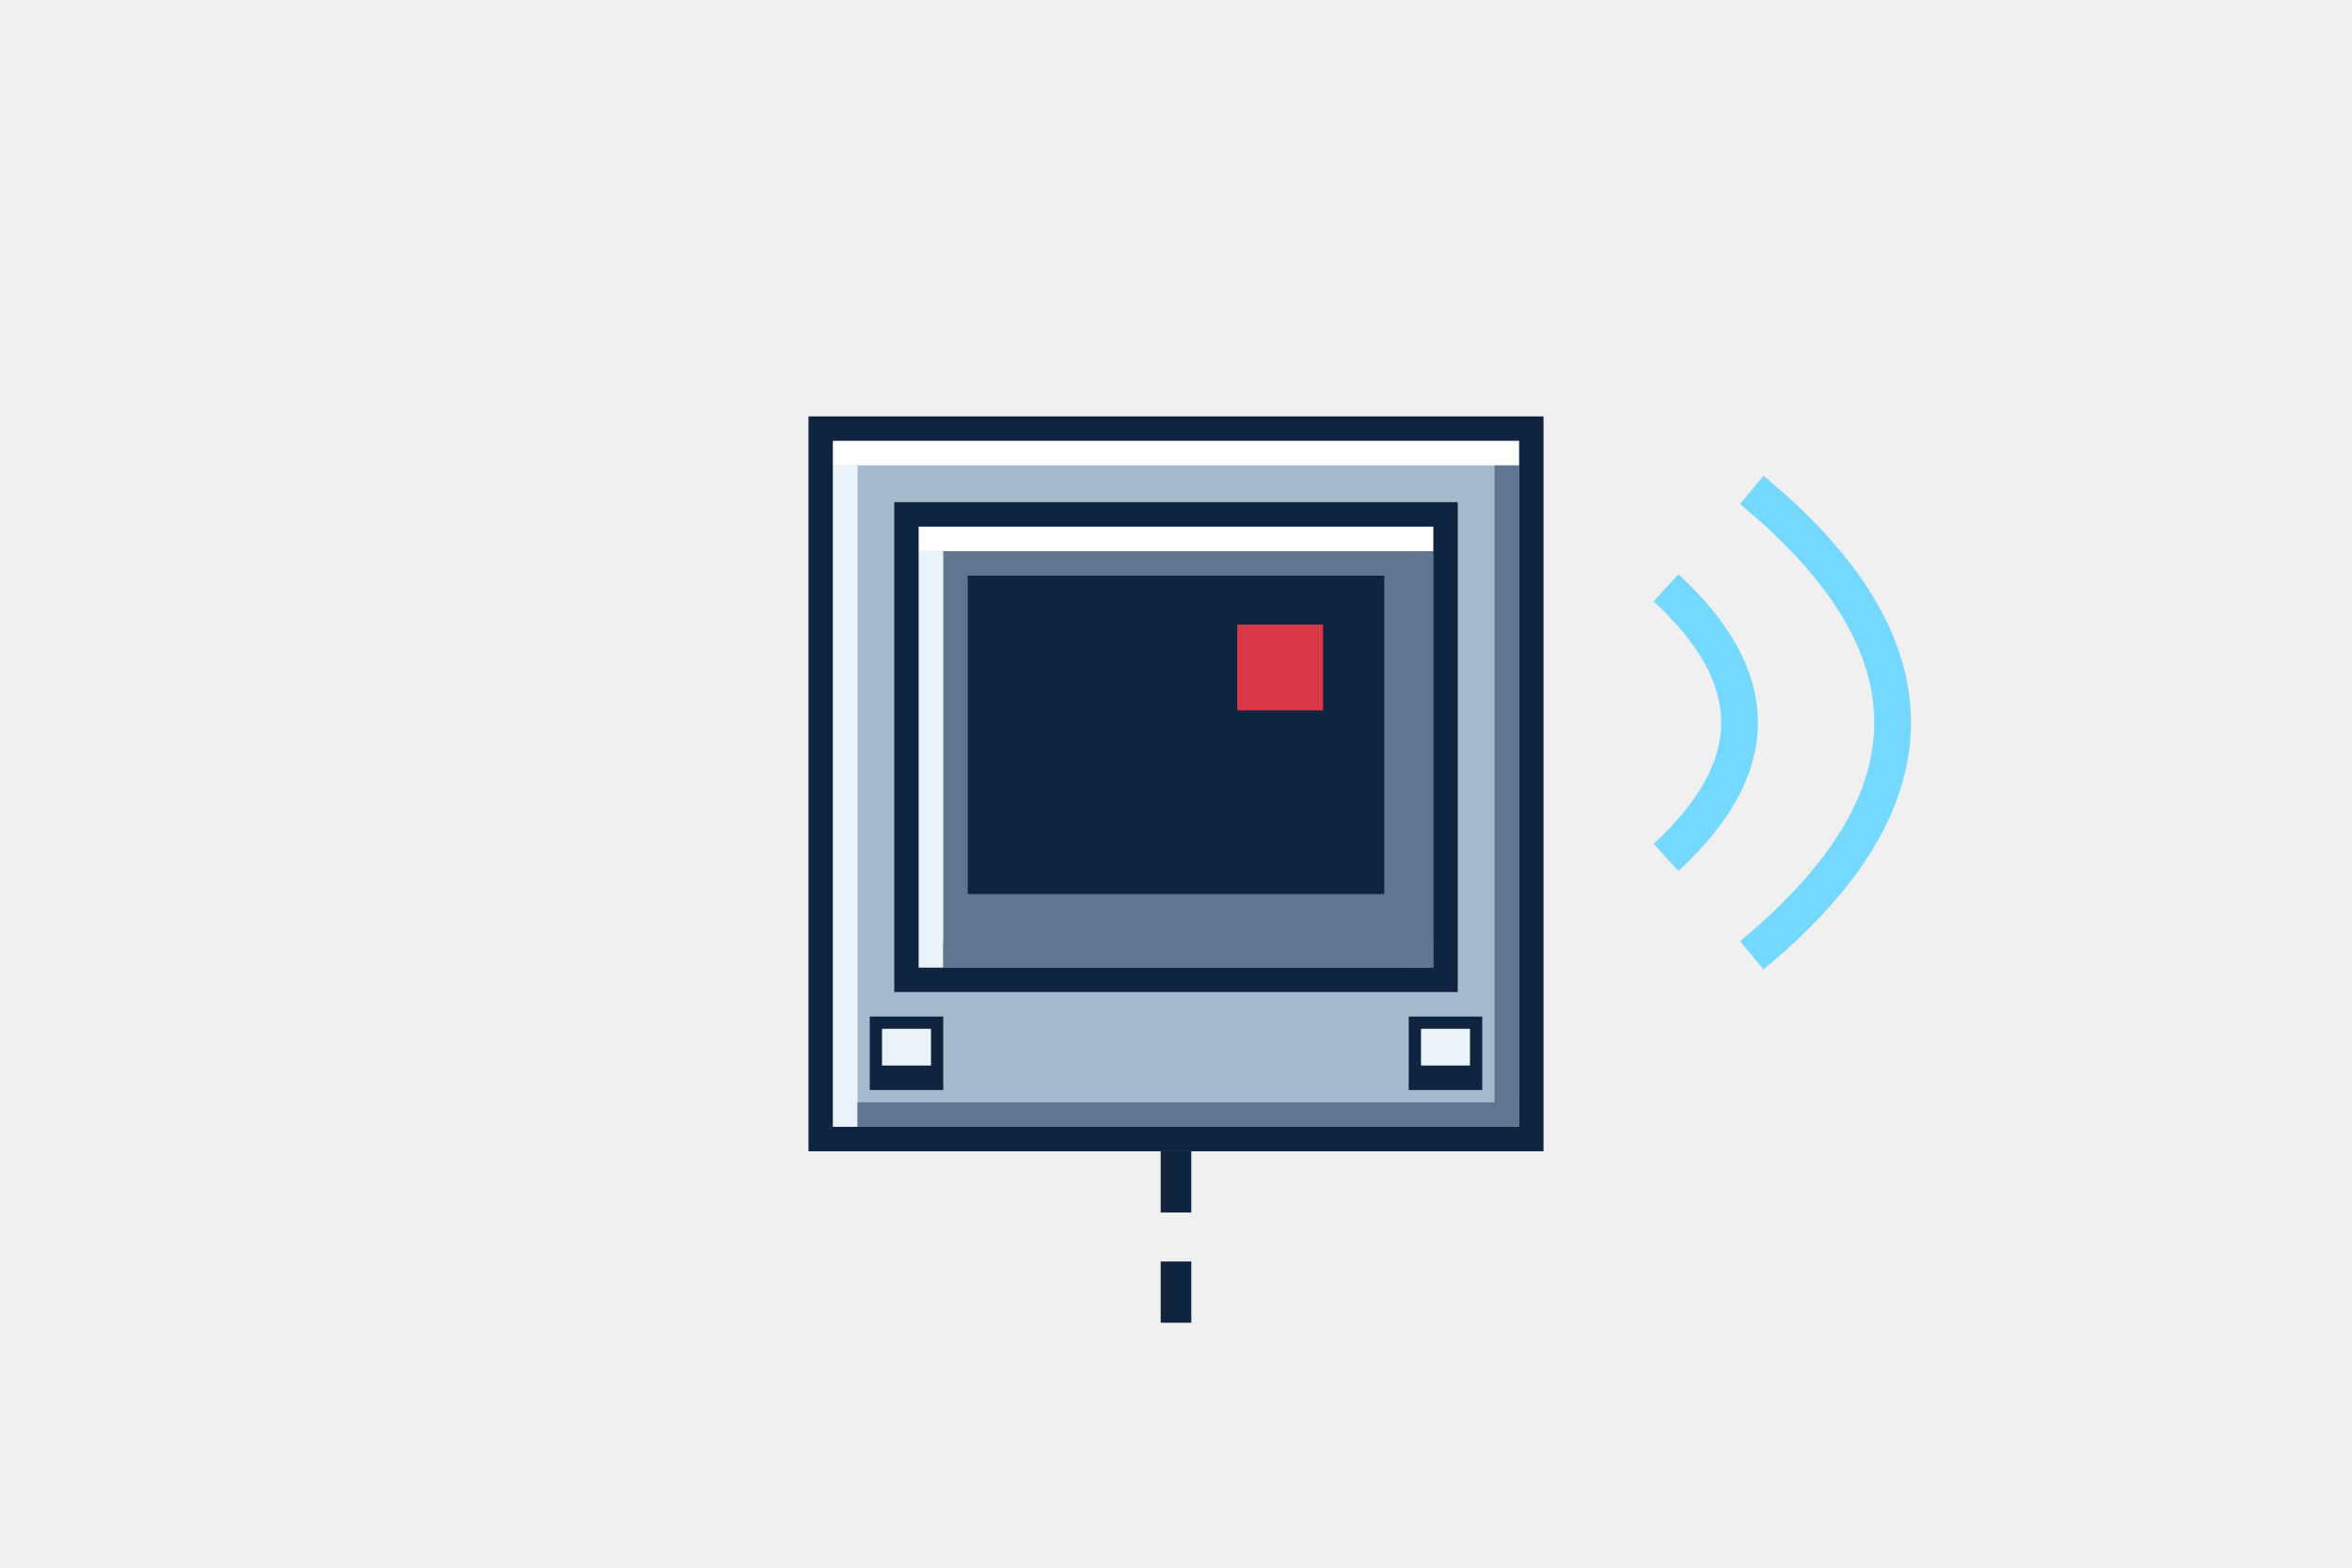
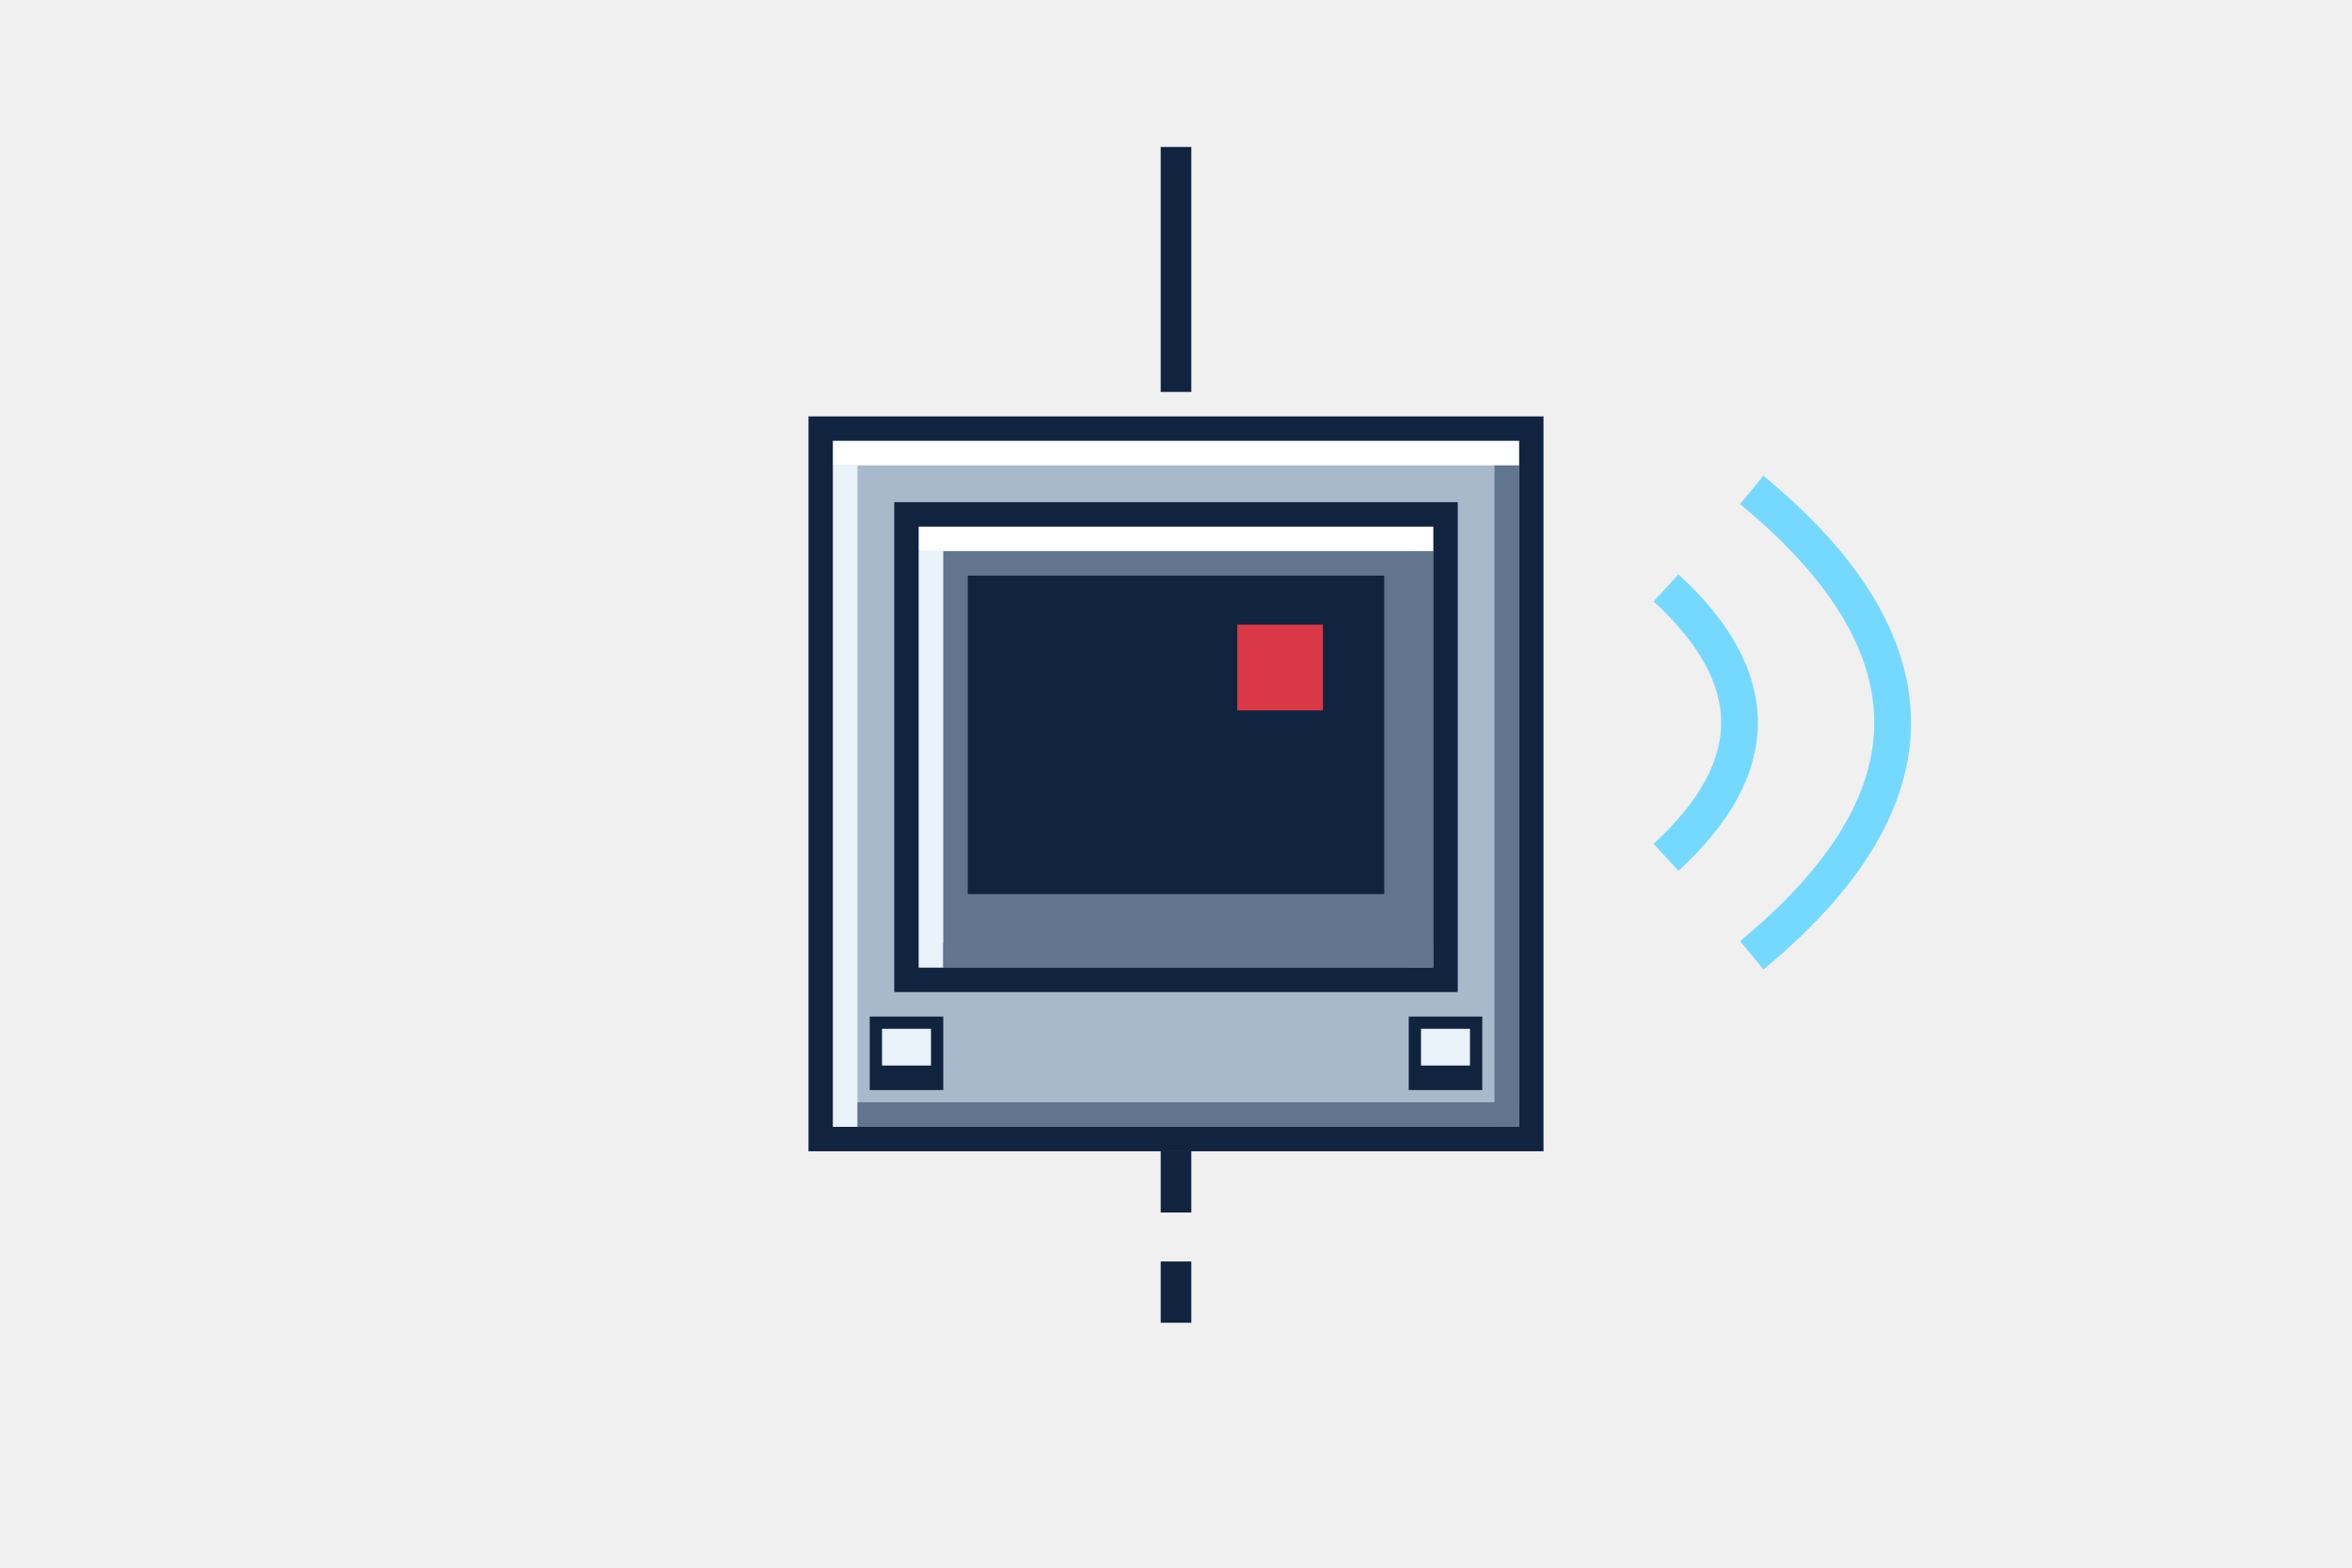
<svg xmlns="http://www.w3.org/2000/svg" viewBox="0 0 192 128" width="192" height="128" role="img" aria-label="Proximity sensor — rest" data-view="component">
  <path d="M96 94 L96 112" fill="none" stroke="#10233F" stroke-width="2.5" stroke-linejoin="miter" stroke-dasharray="5 4" />
  <rect x="66" y="34" width="60" height="60" fill="#10233F" />
  <rect x="68" y="36" width="56" height="56" fill="#A8B9CC" />
  <rect x="68" y="36" width="56" height="2" fill="#FFFFFF" />
  <rect x="68" y="38" width="2" height="54" fill="#EAF2FA" />
  <rect x="122" y="38" width="2" height="54" fill="#61758F" />
  <rect x="70" y="90" width="54" height="2" fill="#61758F" />
  <rect x="73" y="41" width="46" height="40" fill="#10233F" />
  <rect x="75" y="43" width="42" height="36" fill="#61758F" />
  <rect x="75" y="43" width="42" height="2" fill="#FFFFFF" />
  <rect x="75" y="45" width="2" height="34" fill="#EAF2FA" />
  <rect x="115" y="45" width="2" height="34" fill="#61758F" />
  <rect x="77" y="77" width="40" height="2" fill="#61758F" />
  <rect x="79" y="47" width="34" height="26" fill="#10233F" />
  <rect x="101" y="51" width="7" height="7" fill="#D93846" data-part="indicator" />
  <rect x="71" y="83" width="6" height="6" fill="#10233F" />
  <rect x="72" y="84" width="4" height="3" fill="#EAF2FA" />
  <rect x="115" y="83" width="6" height="6" fill="#10233F" />
  <rect x="116" y="84" width="4" height="3" fill="#EAF2FA" />
  <path d="M136 48 Q148 59 136 70 M143 40 Q166 59 143 78" fill="none" stroke="#75D9FF" stroke-width="3" stroke-linejoin="miter" />
+   <path data-part="in-stub" d="M96 12 L96 32" fill="none" stroke="#10233F" stroke-width="2.5" />
</svg>
